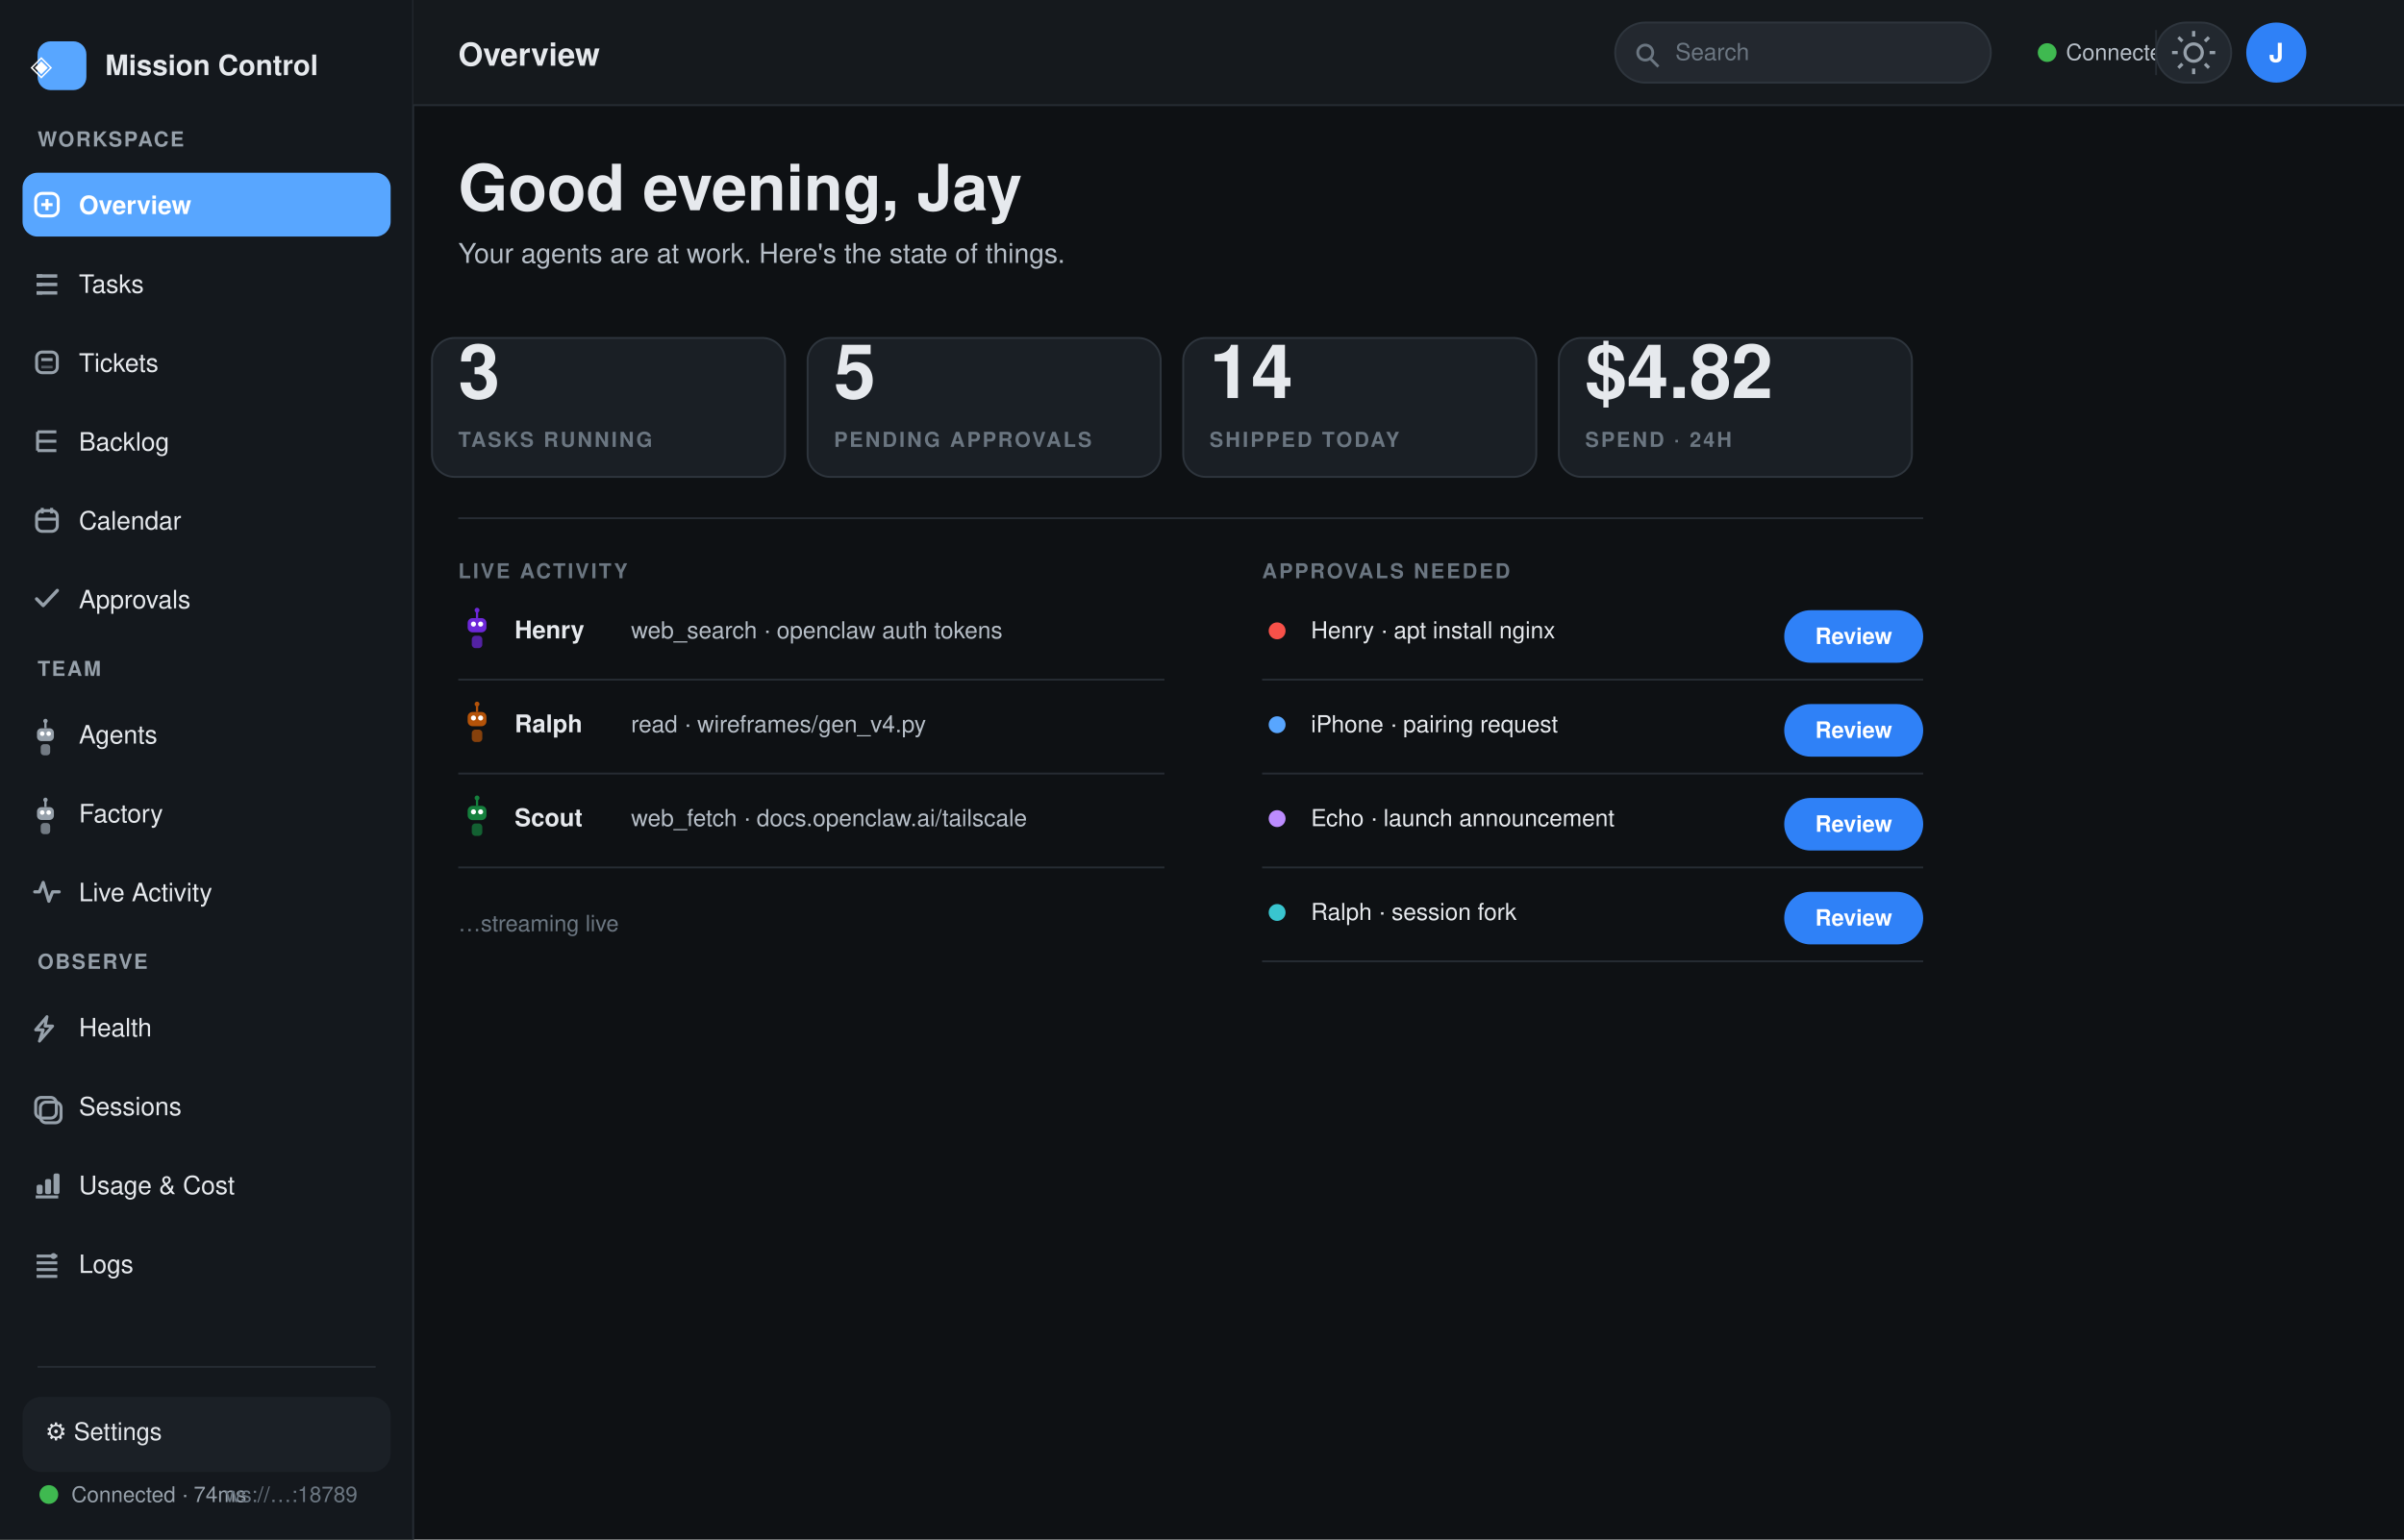
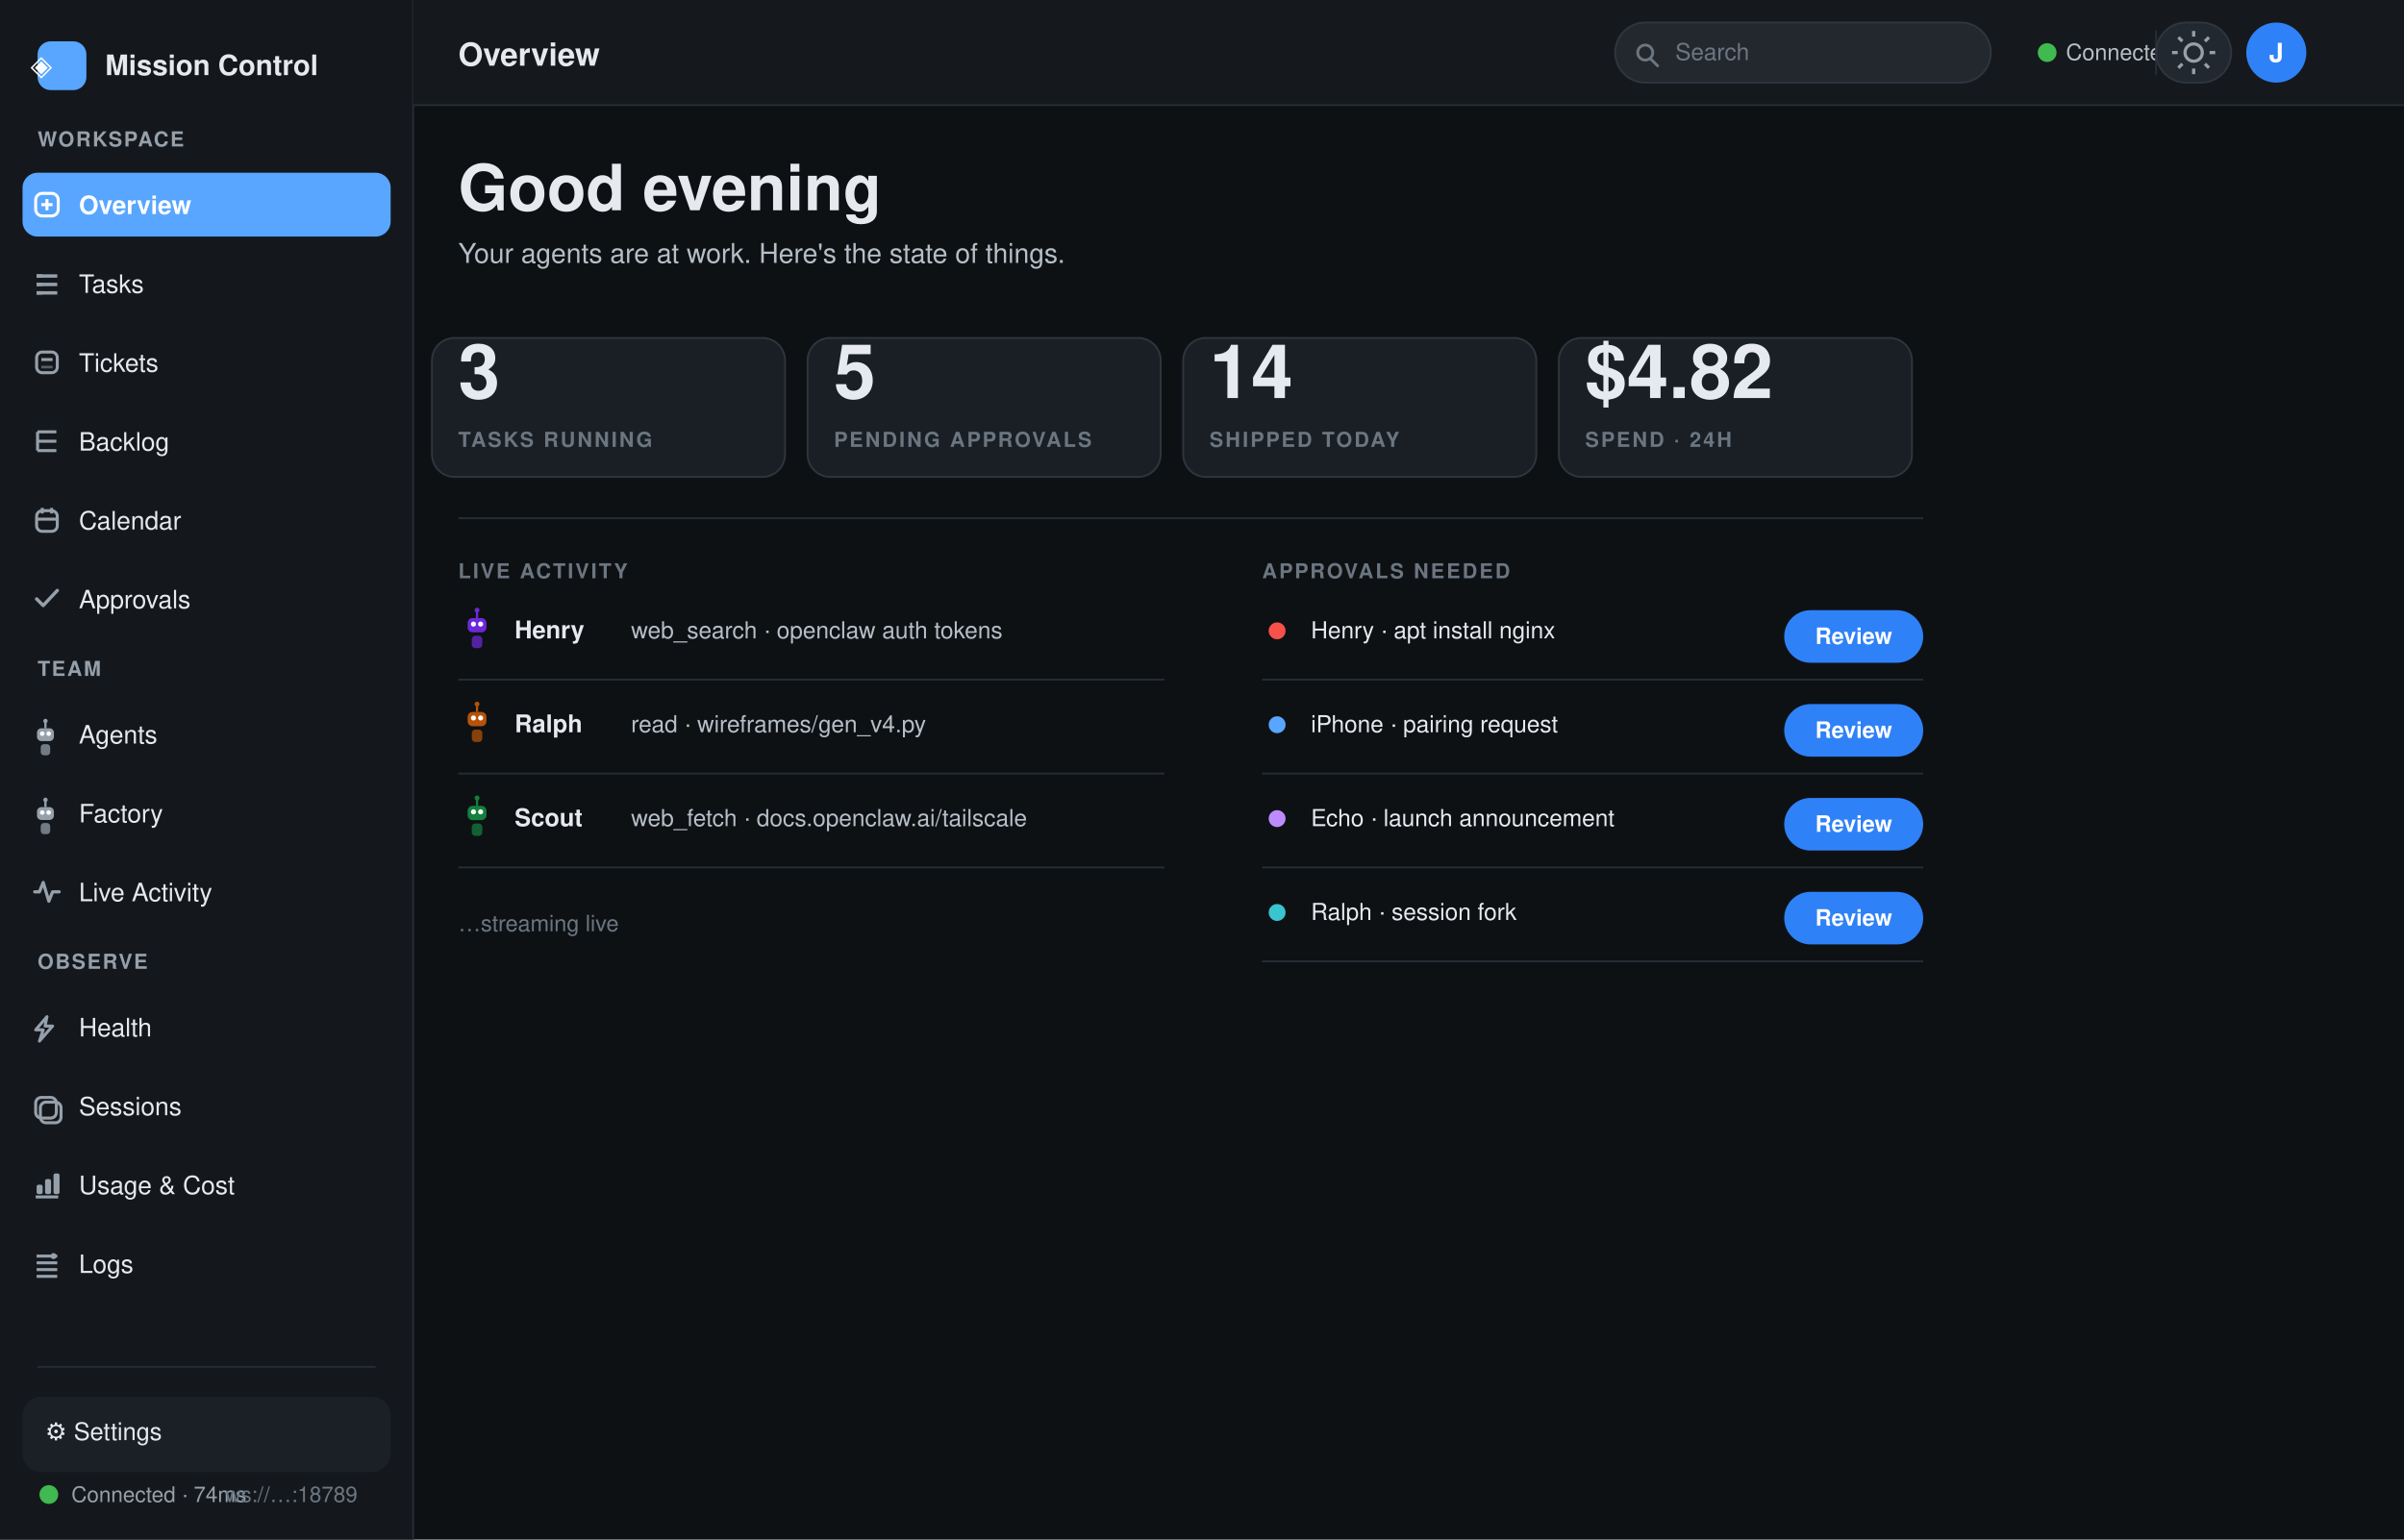
<svg xmlns="http://www.w3.org/2000/svg" width="1280" height="820" font-family="Helvetica Neue, Helvetica, Arial, sans-serif">
  <rect x="0" y="0" width="1280" height="820" fill="#0E1114" />
  <rect x="0" y="0" width="220" height="820" rx="0" fill="#14181D" opacity="1" />
  <line x1="220" y1="0" x2="220" y2="820" stroke="#262C33" stroke-width="1" opacity="1" />
  <rect x="20" y="22" width="26" height="26" rx="7" fill="#58A6FF" opacity="1" />
  <text x="22" y="40" font-family="Helvetica Neue, Helvetica, Arial, sans-serif" font-size="15" font-weight="600" fill="#FFFFFF" text-anchor="middle" opacity="1">◈</text>
  <text x="56" y="40" font-family="Helvetica Neue, Helvetica, Arial, sans-serif" font-size="15" font-weight="600" fill="#E6E9ED" text-anchor="start" opacity="1">Mission Control</text>
  <text x="20" y="78" font-family="Helvetica Neue, Helvetica, Arial, sans-serif" font-size="11" font-weight="600" fill="#96A0AA" text-anchor="start" opacity="1" letter-spacing="0.08em">WORKSPACE</text>
  <rect x="12" y="92" width="196" height="34" rx="8" fill="#58A6FF" opacity="1" />
  <text x="42" y="114" font-family="Helvetica Neue, Helvetica, Arial, sans-serif" font-size="13.5" font-weight="600" fill="#FFFFFF" text-anchor="start" opacity="1">Overview</text>
  <rect x="19" y="103" width="12" height="12" rx="3.5" fill="none" stroke="#FFFFFF" stroke-width="1.6" opacity="1" />
  <line x1="22" y1="109.0" x2="28" y2="109.0" stroke="#FFFFFF" stroke-width="1.6" opacity="1" />
  <line x1="25.0" y1="106" x2="25.0" y2="112" stroke="#FFFFFF" stroke-width="1.6" opacity="1" />
  <text x="42" y="156" font-family="Helvetica Neue, Helvetica, Arial, sans-serif" font-size="13.5" font-weight="400" fill="#E6E9ED" text-anchor="start" opacity="1">Tasks</text>
  <line x1="19.5" y1="147.0" x2="30.5" y2="147.0" stroke="#96A0AA" stroke-width="1.8" opacity="1" />
  <line x1="19.5" y1="151.5" x2="30.5" y2="151.5" stroke="#96A0AA" stroke-width="1.8" opacity="1" />
  <line x1="19.5" y1="156.0" x2="30.5" y2="156.0" stroke="#96A0AA" stroke-width="1.8" opacity="1" />
  <line x1="19.5" y1="147" x2="22.5" y2="147" stroke="#96A0AA" stroke-width="1.8" opacity="1" />
  <line x1="19.5" y1="151.5" x2="22.5" y2="151.5" stroke="#96A0AA" stroke-width="1.8" opacity="1" />
  <line x1="19.5" y1="156" x2="22.5" y2="156" stroke="#96A0AA" stroke-width="1.8" opacity="1" />
  <text x="42" y="198" font-family="Helvetica Neue, Helvetica, Arial, sans-serif" font-size="13.5" font-weight="400" fill="#E6E9ED" text-anchor="start" opacity="1">Tickets</text>
  <rect x="19.5" y="187.5" width="11" height="11" rx="3" fill="none" stroke="#96A0AA" stroke-width="1.6" opacity="1" />
  <line x1="22" y1="191.5" x2="28" y2="191.5" stroke="#96A0AA" stroke-width="1.6" opacity="1" />
  <line x1="22" y1="195.5" x2="28" y2="195.5" stroke="#96A0AA" stroke-width="1.4" opacity="0.5" />
  <text x="42" y="240" font-family="Helvetica Neue, Helvetica, Arial, sans-serif" font-size="13.5" font-weight="400" fill="#E6E9ED" text-anchor="start" opacity="1">Backlog</text>
  <line x1="20" y1="230" x2="30" y2="230" stroke="#96A0AA" stroke-width="1.6" opacity="1" />
  <line x1="20" y1="235" x2="30" y2="235" stroke="#96A0AA" stroke-width="1.6" opacity="1" />
  <line x1="20" y1="240" x2="30" y2="240" stroke="#96A0AA" stroke-width="1.6" opacity="1" />
  <line x1="20" y1="230" x2="20" y2="240" stroke="#96A0AA" stroke-width="1.6" opacity="1" />
  <text x="42" y="282" font-family="Helvetica Neue, Helvetica, Arial, sans-serif" font-size="13.5" font-weight="400" fill="#E6E9ED" text-anchor="start" opacity="1">Calendar</text>
  <rect x="19.5" y="272" width="11" height="11" rx="3" fill="none" stroke="#96A0AA" stroke-width="1.6" opacity="1" />
  <line x1="19.5" y1="276.5" x2="30.5" y2="276.5" stroke="#96A0AA" stroke-width="1.6" opacity="1" />
  <line x1="22.5" y1="270.5" x2="22.5" y2="273.5" stroke="#96A0AA" stroke-width="1.6" opacity="1" />
  <line x1="27.5" y1="270.5" x2="27.5" y2="273.5" stroke="#96A0AA" stroke-width="1.6" opacity="1" />
  <text x="42" y="324" font-family="Helvetica Neue, Helvetica, Arial, sans-serif" font-size="13.5" font-weight="400" fill="#E6E9ED" text-anchor="start" opacity="1">Approvals</text>
  <path d="M19.5,319.0 l3.5,3.5 l7.5,-8" stroke="#96A0AA" stroke-width="1.8" fill="none" stroke-linecap="round" stroke-linejoin="round" />
  <text x="20" y="360" font-family="Helvetica Neue, Helvetica, Arial, sans-serif" font-size="11" font-weight="600" fill="#96A0AA" text-anchor="start" opacity="1" letter-spacing="0.08em">TEAM</text>
  <text x="42" y="396" font-family="Helvetica Neue, Helvetica, Arial, sans-serif" font-size="13.5" font-weight="400" fill="#E6E9ED" text-anchor="start" opacity="1">Agents</text>
  <line x1="24.2" y1="385" x2="24.2" y2="387.88" stroke="#96A0AA" stroke-width="1.2" opacity="1" />
  <circle cx="24.2" cy="384" r="1.17" fill="#96A0AA" opacity="1" />
  <rect x="19.7" y="387.88" width="9.0" height="6.84" rx="2.34" fill="#96A0AA" opacity="1" />
  <circle cx="22.49" cy="390.76" r="1.215" fill="#FFFFFF" opacity="1" />
  <circle cx="25.91" cy="390.76" r="1.215" fill="#FFFFFF" opacity="1" />
  <rect x="21.68" y="396.34" width="5.04" height="5.94" rx="1.71" fill="#96A0AA" opacity="0.72" />
  <text x="42" y="438" font-family="Helvetica Neue, Helvetica, Arial, sans-serif" font-size="13.5" font-weight="400" fill="#E6E9ED" text-anchor="start" opacity="1">Factory</text>
  <line x1="24.2" y1="427" x2="24.2" y2="429.88" stroke="#96A0AA" stroke-width="1.2" opacity="1" />
  <circle cx="24.2" cy="426" r="1.17" fill="#96A0AA" opacity="1" />
  <rect x="19.7" y="429.88" width="9.0" height="6.84" rx="2.34" fill="#96A0AA" opacity="1" />
  <circle cx="22.49" cy="432.76" r="1.215" fill="#FFFFFF" opacity="1" />
  <circle cx="25.91" cy="432.76" r="1.215" fill="#FFFFFF" opacity="1" />
  <rect x="21.68" y="438.34" width="5.04" height="5.94" rx="1.71" fill="#96A0AA" opacity="0.72" />
  <text x="42" y="480" font-family="Helvetica Neue, Helvetica, Arial, sans-serif" font-size="13.5" font-weight="400" fill="#E6E9ED" text-anchor="start" opacity="1">Live Activity</text>
  <path d="M18.5,475.0 L21,475.0 L23,470.0 L26,480.0 L28,475.0 L31.5,475.0" stroke="#96A0AA" stroke-width="1.7" fill="none" stroke-linecap="round" stroke-linejoin="round" />
  <text x="20" y="516" font-family="Helvetica Neue, Helvetica, Arial, sans-serif" font-size="11" font-weight="600" fill="#96A0AA" text-anchor="start" opacity="1" letter-spacing="0.08em">OBSERVE</text>
  <text x="42" y="552" font-family="Helvetica Neue, Helvetica, Arial, sans-serif" font-size="13.5" font-weight="400" fill="#E6E9ED" text-anchor="start" opacity="1">Health</text>
  <path d="M25.0,541.5 l-6,7 l4,0 l-2,6 l7,-8 l-4,0 z" stroke="#96A0AA" stroke-width="1.6" fill="none" stroke-linecap="round" stroke-linejoin="round" />
  <text x="42" y="594" font-family="Helvetica Neue, Helvetica, Arial, sans-serif" font-size="13.5" font-weight="400" fill="#E6E9ED" text-anchor="start" opacity="1">Sessions</text>
  <rect x="19" y="584.5" width="11" height="11" rx="3" fill="none" stroke="#96A0AA" stroke-width="1.6" opacity="1" />
  <rect x="21.5" y="587" width="11" height="11" rx="3" fill="none" stroke="#96A0AA" stroke-width="1.6" opacity="1" />
  <text x="42" y="636" font-family="Helvetica Neue, Helvetica, Arial, sans-serif" font-size="13.5" font-weight="400" fill="#E6E9ED" text-anchor="start" opacity="1">Usage &amp; Cost</text>
  <rect x="19.5" y="631" width="3.2" height="5" rx="1" fill="#96A0AA" opacity="1" />
  <rect x="24.0" y="628" width="3.2" height="8" rx="1" fill="#96A0AA" opacity="1" />
  <rect x="28.5" y="625" width="3.2" height="11" rx="1" fill="#96A0AA" opacity="1" />
  <line x1="19" y1="637.5" x2="31" y2="637.5" stroke="#96A0AA" stroke-width="1.6" opacity="1" />
  <text x="42" y="678" font-family="Helvetica Neue, Helvetica, Arial, sans-serif" font-size="13.5" font-weight="400" fill="#E6E9ED" text-anchor="start" opacity="1">Logs</text>
  <line x1="19.5" y1="669.0" x2="30.5" y2="669.0" stroke="#96A0AA" stroke-width="1.6" opacity="1" />
  <line x1="19.5" y1="672.6" x2="30.5" y2="672.6" stroke="#96A0AA" stroke-width="1.6" opacity="1" />
  <line x1="19.5" y1="676.2" x2="30.5" y2="676.2" stroke="#96A0AA" stroke-width="1.6" opacity="1" />
  <line x1="19.5" y1="679.8" x2="30.5" y2="679.8" stroke="#96A0AA" stroke-width="1.6" opacity="1" />
  <circle cx="28.5" cy="669" r="1.6" fill="#96A0AA" opacity="1" />
  <line x1="20" y1="728" x2="200" y2="728" stroke="#262C33" stroke-width="1" opacity="1" />
  <rect x="12" y="744" width="196" height="40" rx="10" fill="#1B2026" opacity="1" />
  <text x="24" y="767" font-family="Helvetica Neue, Helvetica, Arial, sans-serif" font-size="13" font-weight="500" fill="#E6E9ED" text-anchor="start" opacity="1">⚙  Settings</text>
  <circle cx="26" cy="796" r="5" fill="#3FB950" opacity="1" />
  <text x="38" y="800" font-family="Helvetica Neue, Helvetica, Arial, sans-serif" font-size="11.5" font-weight="400" fill="#96A0AA" text-anchor="start" opacity="1">Connected · 74ms</text>
  <text x="120" y="800" font-family="Helvetica Neue, Helvetica, Arial, sans-serif" font-size="11.5" font-weight="400" fill="#6B7681" text-anchor="start" opacity="1">ws://…:18789</text>
  <rect x="220" y="0" width="1060" height="56" rx="0" fill="#15191D" opacity="1" />
  <line x1="220" y1="56" x2="1280" y2="56" stroke="#262C33" stroke-width="1" opacity="1" />
  <text x="244" y="35" font-family="Helvetica Neue, Helvetica, Arial, sans-serif" font-size="17" font-weight="600" fill="#E6E9ED" text-anchor="start" opacity="1">Overview</text>
  <rect x="860" y="12" width="200" height="32" rx="16.0" fill="#23282F" stroke="#2E353D" stroke-width="1" opacity="1" />
  <circle cx="876" cy="28.0" r="4" fill="none" stroke="#6B7681" stroke-width="1.5" opacity="1" />
  <line x1="879" y1="31.5" x2="883" y2="35.5" stroke="#6B7681" stroke-width="1.5" opacity="1" />
  <text x="892" y="32.0" font-family="Helvetica Neue, Helvetica, Arial, sans-serif" font-size="12.5" font-weight="400" fill="#6B7681" text-anchor="start" opacity="1">Search</text>
  <circle cx="1090" cy="28" r="5" fill="#3FB950" opacity="1" />
  <text x="1100" y="32" font-family="Helvetica Neue, Helvetica, Arial, sans-serif" font-size="12" font-weight="500" fill="#B6BEC7" text-anchor="start" opacity="1">Connected</text>
  <line x1="1148" y1="16" x2="1148" y2="40" stroke="#262C33" stroke-width="1" opacity="1" />
  <rect x="1148" y="12" width="40" height="32" rx="16" fill="#22282F" stroke="#2E353D" stroke-width="1" opacity="1" />
  <circle cx="1168" cy="28" r="4.6" fill="none" stroke="#96A0AA" stroke-width="1.7" opacity="1" />
  <line x1="1176.5" y1="28.0" x2="1179.5" y2="28.0" stroke="#96A0AA" stroke-width="1.7" opacity="1" />
  <line x1="1174.01" y1="34.01" x2="1176.132" y2="36.132" stroke="#96A0AA" stroke-width="1.7" opacity="1" />
  <line x1="1168.0" y1="36.5" x2="1168.0" y2="39.5" stroke="#96A0AA" stroke-width="1.7" opacity="1" />
  <line x1="1161.99" y1="34.01" x2="1159.868" y2="36.132" stroke="#96A0AA" stroke-width="1.7" opacity="1" />
  <line x1="1159.5" y1="28.0" x2="1156.5" y2="28.0" stroke="#96A0AA" stroke-width="1.7" opacity="1" />
  <line x1="1161.99" y1="21.99" x2="1159.868" y2="19.868" stroke="#96A0AA" stroke-width="1.7" opacity="1" />
  <line x1="1168.0" y1="19.5" x2="1168.0" y2="16.5" stroke="#96A0AA" stroke-width="1.7" opacity="1" />
  <line x1="1174.01" y1="21.99" x2="1176.132" y2="19.868" stroke="#96A0AA" stroke-width="1.7" opacity="1" />
  <rect x="1196" y="12" width="32" height="32" rx="16" fill="#2F81F7" opacity="1" />
  <text x="1212" y="33" font-family="Helvetica Neue, Helvetica, Arial, sans-serif" font-size="14" font-weight="600" fill="#FFFFFF" text-anchor="middle" opacity="1">J</text>
-   <text x="244" y="112" font-family="Helvetica Neue, Helvetica, Arial, sans-serif" font-size="34" font-weight="600" fill="#E6E9ED" text-anchor="start" opacity="1">Good evening, Jay</text>
+   <text x="244" y="112" font-family="Helvetica Neue, Helvetica, Arial, sans-serif" font-size="34" font-weight="600" fill="#E6E9ED" text-anchor="start" opacity="1">Good evening</text>
  <text x="244" y="140" font-family="Helvetica Neue, Helvetica, Arial, sans-serif" font-size="14.5" font-weight="400" fill="#B6BEC7" text-anchor="start" opacity="1">Your agents are at work. Here's the state of things.</text>
  <rect x="230" y="180" width="188" height="74" rx="12" fill="#1A1F25" stroke="#2E353D" stroke-width="1" opacity="1" />
  <text x="244" y="212" font-family="Helvetica Neue, Helvetica, Arial, sans-serif" font-size="40" font-weight="600" fill="#E6E9ED" text-anchor="start" opacity="1">3</text>
  <text x="244" y="238" font-family="Helvetica Neue, Helvetica, Arial, sans-serif" font-size="11" font-weight="600" fill="#6B7681" text-anchor="start" opacity="1" letter-spacing="0.1em">TASKS RUNNING</text>
  <rect x="430" y="180" width="188" height="74" rx="12" fill="#1A1F25" stroke="#2E353D" stroke-width="1" opacity="1" />
  <text x="444" y="212" font-family="Helvetica Neue, Helvetica, Arial, sans-serif" font-size="40" font-weight="600" fill="#E6E9ED" text-anchor="start" opacity="1">5</text>
  <text x="444" y="238" font-family="Helvetica Neue, Helvetica, Arial, sans-serif" font-size="11" font-weight="600" fill="#6B7681" text-anchor="start" opacity="1" letter-spacing="0.1em">PENDING APPROVALS</text>
  <rect x="630" y="180" width="188" height="74" rx="12" fill="#1A1F25" stroke="#2E353D" stroke-width="1" opacity="1" />
  <text x="644" y="212" font-family="Helvetica Neue, Helvetica, Arial, sans-serif" font-size="40" font-weight="600" fill="#E6E9ED" text-anchor="start" opacity="1">14</text>
  <text x="644" y="238" font-family="Helvetica Neue, Helvetica, Arial, sans-serif" font-size="11" font-weight="600" fill="#6B7681" text-anchor="start" opacity="1" letter-spacing="0.1em">SHIPPED TODAY</text>
  <rect x="830" y="180" width="188" height="74" rx="12" fill="#1A1F25" stroke="#2E353D" stroke-width="1" opacity="1" />
  <text x="844" y="212" font-family="Helvetica Neue, Helvetica, Arial, sans-serif" font-size="40" font-weight="600" fill="#E6E9ED" text-anchor="start" opacity="1">$4.82</text>
  <text x="844" y="238" font-family="Helvetica Neue, Helvetica, Arial, sans-serif" font-size="11" font-weight="600" fill="#6B7681" text-anchor="start" opacity="1" letter-spacing="0.1em">SPEND · 24H</text>
  <line x1="244" y1="276" x2="1024" y2="276" stroke="#262C33" stroke-width="1" opacity="1" />
  <text x="244" y="308" font-family="Helvetica Neue, Helvetica, Arial, sans-serif" font-size="11" font-weight="600" fill="#6B7681" text-anchor="start" opacity="1" letter-spacing="0.1em">LIVE ACTIVITY</text>
  <line x1="254.0" y1="326" x2="254.0" y2="329.2" stroke="#6D28D9" stroke-width="1.2" opacity="1" />
  <circle cx="254.0" cy="325" r="1.3" fill="#6D28D9" opacity="1" />
  <rect x="249.0" y="329.2" width="10.0" height="7.6" rx="2.6" fill="#6D28D9" opacity="1" />
  <circle cx="252.1" cy="332.4" r="1.35" fill="#FFFFFF" opacity="1" />
  <circle cx="255.9" cy="332.4" r="1.35" fill="#FFFFFF" opacity="1" />
  <rect x="251.2" y="338.6" width="5.6" height="6.6" rx="1.9" fill="#6D28D9" opacity="0.72" />
  <text x="274" y="340" font-family="Helvetica Neue, Helvetica, Arial, sans-serif" font-size="13" font-weight="600" fill="#E6E9ED" text-anchor="start" opacity="1">Henry</text>
  <text x="336" y="340" font-family="Helvetica Neue, Helvetica, Arial, sans-serif" font-size="12.5" font-weight="400" fill="#B6BEC7" text-anchor="start" opacity="1">web_search · openclaw auth tokens</text>
  <line x1="244" y1="362" x2="620" y2="362" stroke="#262C33" stroke-width="1" opacity="1" />
  <line x1="254.0" y1="376" x2="254.0" y2="379.2" stroke="#B45309" stroke-width="1.2" opacity="1" />
  <circle cx="254.0" cy="375" r="1.3" fill="#B45309" opacity="1" />
  <rect x="249.0" y="379.2" width="10.0" height="7.6" rx="2.6" fill="#B45309" opacity="1" />
  <circle cx="252.1" cy="382.4" r="1.35" fill="#FFFFFF" opacity="1" />
  <circle cx="255.9" cy="382.4" r="1.35" fill="#FFFFFF" opacity="1" />
  <rect x="251.2" y="388.6" width="5.6" height="6.6" rx="1.9" fill="#B45309" opacity="0.72" />
  <text x="274" y="390" font-family="Helvetica Neue, Helvetica, Arial, sans-serif" font-size="13" font-weight="600" fill="#E6E9ED" text-anchor="start" opacity="1">Ralph</text>
  <text x="336" y="390" font-family="Helvetica Neue, Helvetica, Arial, sans-serif" font-size="12.5" font-weight="400" fill="#B6BEC7" text-anchor="start" opacity="1">read · wireframes/gen_v4.py</text>
  <line x1="244" y1="412" x2="620" y2="412" stroke="#262C33" stroke-width="1" opacity="1" />
  <line x1="254.0" y1="426" x2="254.0" y2="429.2" stroke="#15803D" stroke-width="1.2" opacity="1" />
  <circle cx="254.0" cy="425" r="1.3" fill="#15803D" opacity="1" />
  <rect x="249.0" y="429.2" width="10.0" height="7.6" rx="2.6" fill="#15803D" opacity="1" />
  <circle cx="252.1" cy="432.4" r="1.35" fill="#FFFFFF" opacity="1" />
  <circle cx="255.9" cy="432.4" r="1.35" fill="#FFFFFF" opacity="1" />
  <rect x="251.2" y="438.6" width="5.6" height="6.6" rx="1.9" fill="#15803D" opacity="0.72" />
  <text x="274" y="440" font-family="Helvetica Neue, Helvetica, Arial, sans-serif" font-size="13" font-weight="600" fill="#E6E9ED" text-anchor="start" opacity="1">Scout</text>
  <text x="336" y="440" font-family="Helvetica Neue, Helvetica, Arial, sans-serif" font-size="12.5" font-weight="400" fill="#B6BEC7" text-anchor="start" opacity="1">web_fetch · docs.openclaw.ai/tailscale</text>
  <line x1="244" y1="462" x2="620" y2="462" stroke="#262C33" stroke-width="1" opacity="1" />
  <text x="244" y="496" font-family="Helvetica Neue, Helvetica, Arial, sans-serif" font-size="12" font-weight="400" fill="#6B7681" text-anchor="start" opacity="1">…streaming live</text>
  <text x="672" y="308" font-family="Helvetica Neue, Helvetica, Arial, sans-serif" font-size="11" font-weight="600" fill="#6B7681" text-anchor="start" opacity="1" letter-spacing="0.1em">APPROVALS NEEDED</text>
  <circle cx="680" cy="336" r="4.5" fill="#F85149" opacity="1" />
  <text x="698" y="340" font-family="Helvetica Neue, Helvetica, Arial, sans-serif" font-size="12.5" font-weight="500" fill="#E6E9ED" text-anchor="start" opacity="1">Henry · apt install nginx</text>
  <rect x="950" y="325" width="74" height="28" rx="14.0" fill="#2F81F7" stroke="none" stroke-width="1" opacity="1" />
  <text x="987.0" y="343.0" font-family="Helvetica Neue, Helvetica, Arial, sans-serif" font-size="12" font-weight="600" fill="#FFFFFF" text-anchor="middle" opacity="1">Review</text>
  <line x1="672" y1="362" x2="1024" y2="362" stroke="#262C33" stroke-width="1" opacity="1" />
  <circle cx="680" cy="386" r="4.5" fill="#58A6FF" opacity="1" />
  <text x="698" y="390" font-family="Helvetica Neue, Helvetica, Arial, sans-serif" font-size="12.5" font-weight="500" fill="#E6E9ED" text-anchor="start" opacity="1">iPhone · pairing request</text>
  <rect x="950" y="375" width="74" height="28" rx="14.0" fill="#2F81F7" stroke="none" stroke-width="1" opacity="1" />
  <text x="987.0" y="393.0" font-family="Helvetica Neue, Helvetica, Arial, sans-serif" font-size="12" font-weight="600" fill="#FFFFFF" text-anchor="middle" opacity="1">Review</text>
  <line x1="672" y1="412" x2="1024" y2="412" stroke="#262C33" stroke-width="1" opacity="1" />
  <circle cx="680" cy="436" r="4.5" fill="#BC8CFF" opacity="1" />
  <text x="698" y="440" font-family="Helvetica Neue, Helvetica, Arial, sans-serif" font-size="12.5" font-weight="500" fill="#E6E9ED" text-anchor="start" opacity="1">Echo · launch announcement</text>
  <rect x="950" y="425" width="74" height="28" rx="14.0" fill="#2F81F7" stroke="none" stroke-width="1" opacity="1" />
  <text x="987.0" y="443.0" font-family="Helvetica Neue, Helvetica, Arial, sans-serif" font-size="12" font-weight="600" fill="#FFFFFF" text-anchor="middle" opacity="1">Review</text>
  <line x1="672" y1="462" x2="1024" y2="462" stroke="#262C33" stroke-width="1" opacity="1" />
  <circle cx="680" cy="486" r="4.5" fill="#39C5CF" opacity="1" />
  <text x="698" y="490" font-family="Helvetica Neue, Helvetica, Arial, sans-serif" font-size="12.5" font-weight="500" fill="#E6E9ED" text-anchor="start" opacity="1">Ralph · session fork</text>
  <rect x="950" y="475" width="74" height="28" rx="14.0" fill="#2F81F7" stroke="none" stroke-width="1" opacity="1" />
  <text x="987.0" y="493.0" font-family="Helvetica Neue, Helvetica, Arial, sans-serif" font-size="12" font-weight="600" fill="#FFFFFF" text-anchor="middle" opacity="1">Review</text>
  <line x1="672" y1="512" x2="1024" y2="512" stroke="#262C33" stroke-width="1" opacity="1" />
</svg>
